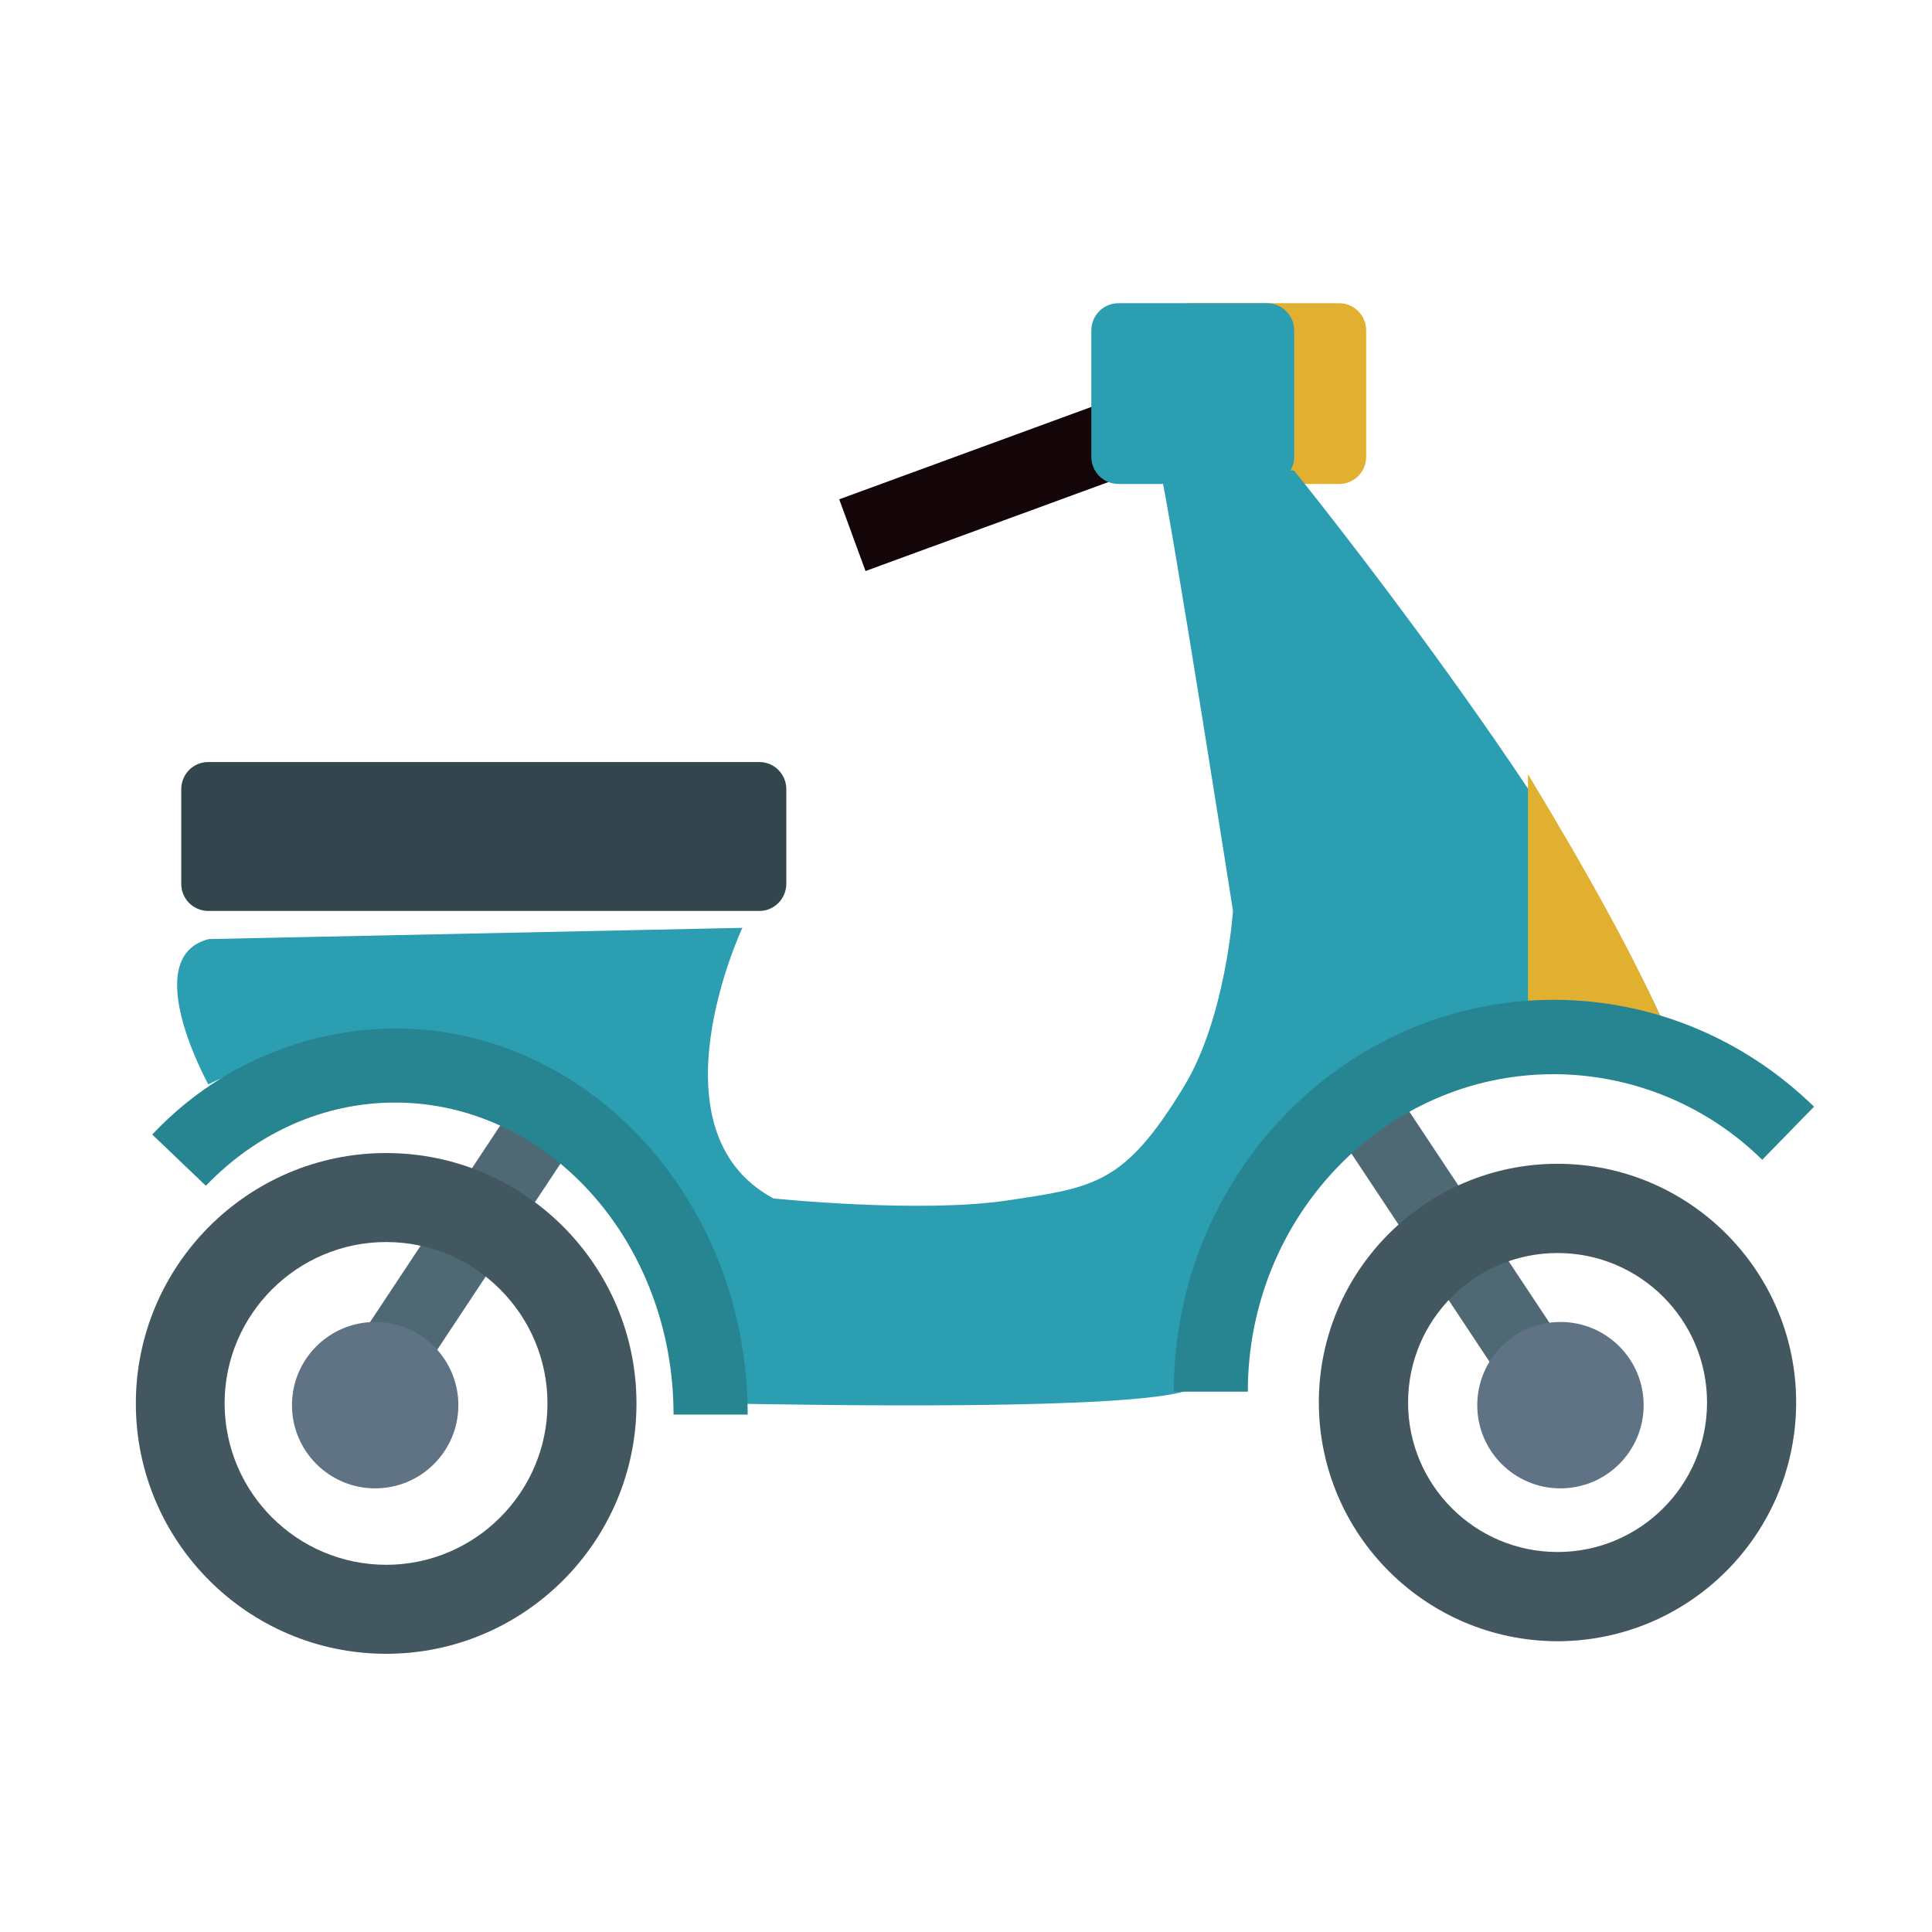
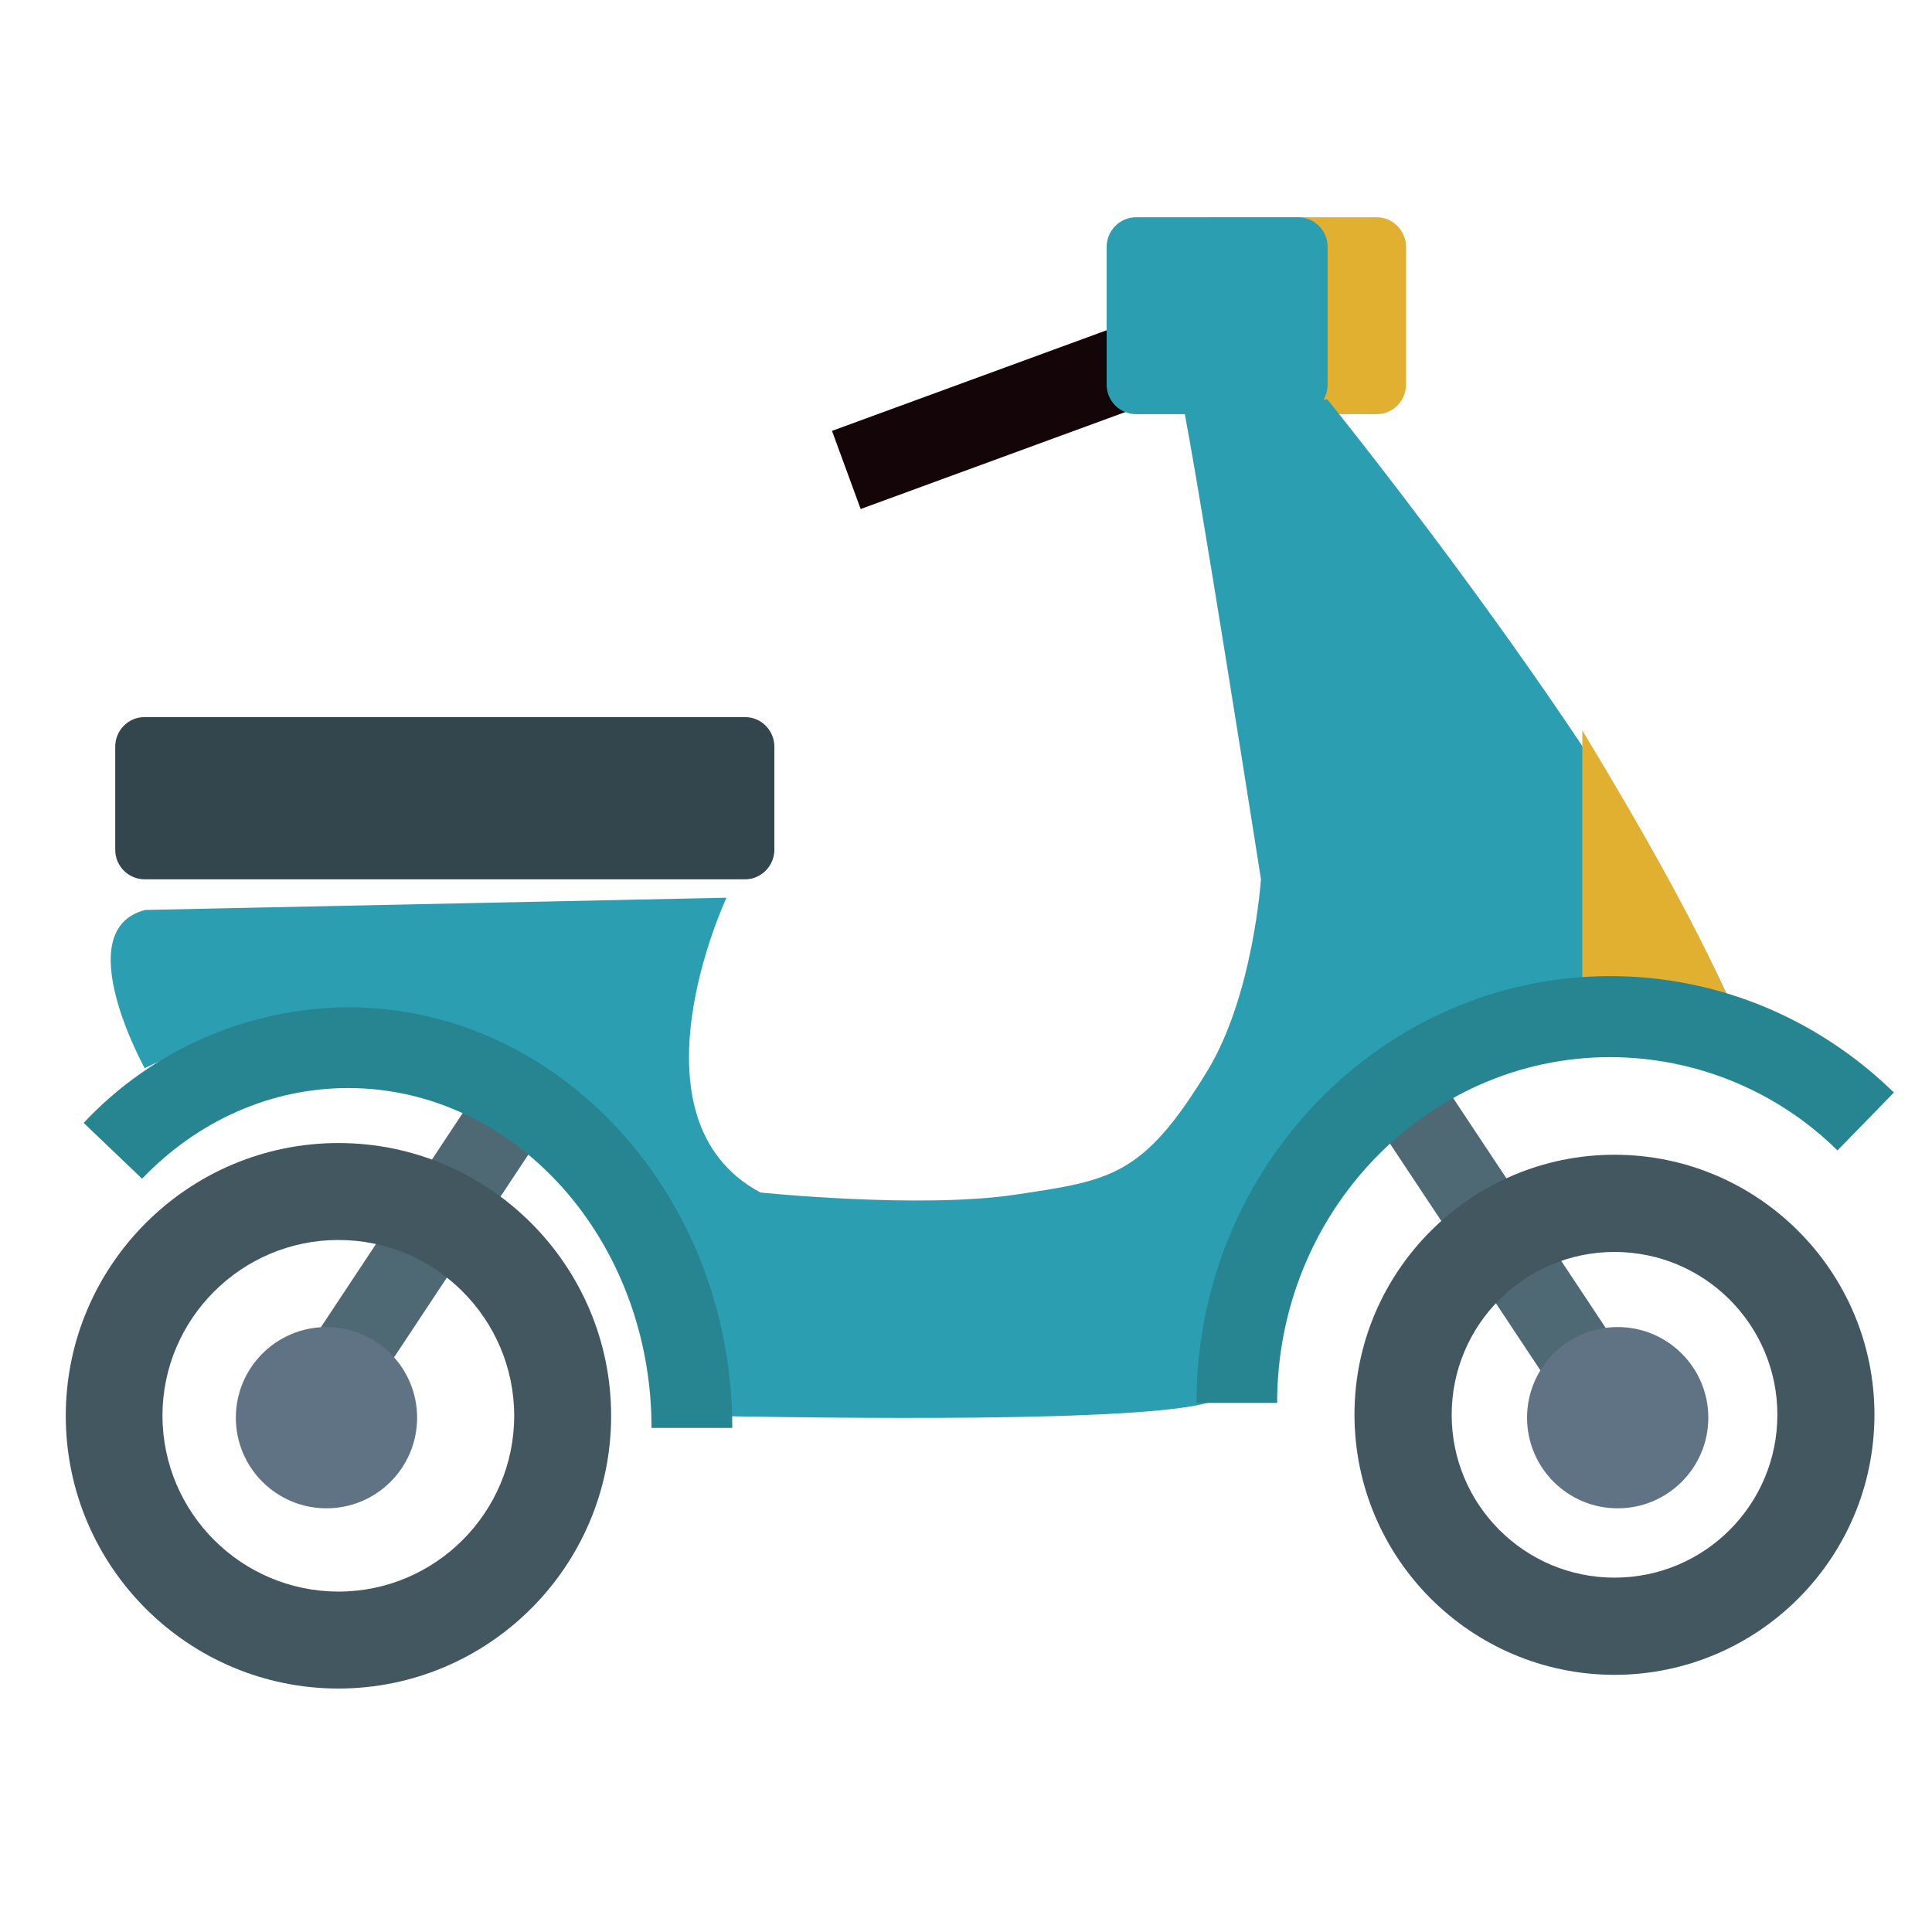
- <svg xmlns="http://www.w3.org/2000/svg" width="800px" height="800px" viewBox="0 0 1024 1024" class="icon" version="1.1">
+ <svg xmlns="http://www.w3.org/2000/svg" width="256" height="256" viewBox="40 150 940 750" class="icon" version="1.1">
  <path d="M593.792 253.184l-135.04 49.472-13.952-38.016 135.04-49.472z" fill="#140509" />
  <path d="M724.096 242.112c0 7.936-6.4 14.4-14.272 14.4H630.976a14.4 14.4 0 0 1-14.336-14.4V175.104c0-7.872 6.464-14.4 14.336-14.4h78.848c7.872 0 14.272 6.528 14.272 14.4v67.008z" fill="#E1B030" />
  <path d="M685.952 242.112a14.4 14.4 0 0 1-14.336 14.4H592.768a14.336 14.336 0 0 1-14.336-14.4V175.104c0-7.872 6.4-14.4 14.336-14.4h78.848c7.872 0 14.336 6.528 14.336 14.4v67.008z" fill="#2B9EB1" />
  <path d="M416.768 468.352c0 7.936-6.4 14.464-14.208 14.464H110.272a14.336 14.336 0 0 1-14.208-14.464v-50.048c0-7.936 6.336-14.4 14.208-14.4H402.56c7.808 0 14.208 6.464 14.208 14.4v50.048z" fill="#33464D" />
  <path d="M217.792 736.448l-31.488-20.864 108.928-164.48 31.488 20.864z" fill="#4F6974" />
  <path d="M685.824 249.344H615.04c7.104 33.344 38.464 233.408 38.464 233.408s-3.712 56.512-26.048 93.248c-31.424 51.648-47.104 53.312-93.696 60.288-46.528 6.912-123.776-1.088-123.776-1.088-67.008-35.84-16.512-143.424-16.512-143.424l-282.816 5.952c-37.632 9.6-0.256 76.992-0.256 76.992 52.48-25.728 91.264-17.152 121.024 6.336 73.856 19.648 130.752 83.52 142.784 162.624 69.824 1.408 222.976 3.52 254.656-6.528 3.136-108.032 94.656-194.688 207.232-194.688 16.704 0 32.64 1.92 48.064 5.44-47.936-112.832-198.336-298.56-198.336-298.56z" fill="#2B9EB1" />
  <path d="M699.072 585.472l31.552-20.928 108.992 164.224-31.552 20.992z" fill="#4F6974" />
  <path d="M396.288 749.76h-39.296c0-91.2-66.176-165.376-147.584-165.376-37.376 0-73.024 15.68-100.288 44.096l-28.416-27.136a177.792 177.792 0 0 1 128.704-56.256c103.04 0 186.88 91.84 186.88 204.672z" fill="#278592" />
  <path d="M825.536 869.888a126.72 126.72 0 0 1-126.528-126.592c0-69.696 56.768-126.464 126.528-126.464s126.464 56.768 126.464 126.464a126.656 126.656 0 0 1-126.464 126.592z m0-205.76a79.232 79.232 0 1 0 0 158.464 79.232 79.232 0 0 0 0-158.464z" fill="#425760" />
  <path d="M827.072 744.768m-44.096 0a44.096 44.096 0 1 0 88.192 0 44.096 44.096 0 1 0-88.192 0Z" fill="#607385" />
  <path d="M204.672 876.544c-73.216 0-132.672-59.52-132.672-132.672s59.52-132.736 132.672-132.736c73.152 0 132.672 59.584 132.672 132.736s-59.584 132.672-132.672 132.672z m0-218.24c-47.168 0-85.632 38.4-85.632 85.568a85.76 85.76 0 0 0 85.632 85.504c47.104 0 85.504-38.4 85.504-85.504 0-47.168-38.4-85.568-85.504-85.568z" fill="#425760" />
  <path d="M198.848 744.768m-44.096 0a44.096 44.096 0 1 0 88.192 0 44.096 44.096 0 1 0-88.192 0Z" fill="#607385" />
  <path d="M809.856 410.368v133.824a209.28 209.28 0 0 1 74.176 3.776c-16.128-38.336-44.224-88.192-74.176-137.6z" fill="#E1B030" />
  <path d="M661.376 737.6h-39.232c0-114.432 90.24-207.68 201.344-207.68 51.456 0 100.48 20.096 137.984 56.64l-27.456 28.16a157.824 157.824 0 0 0-110.592-45.376c-89.344 0-162.048 75.392-162.048 168.256z" fill="#278592" />
</svg>
